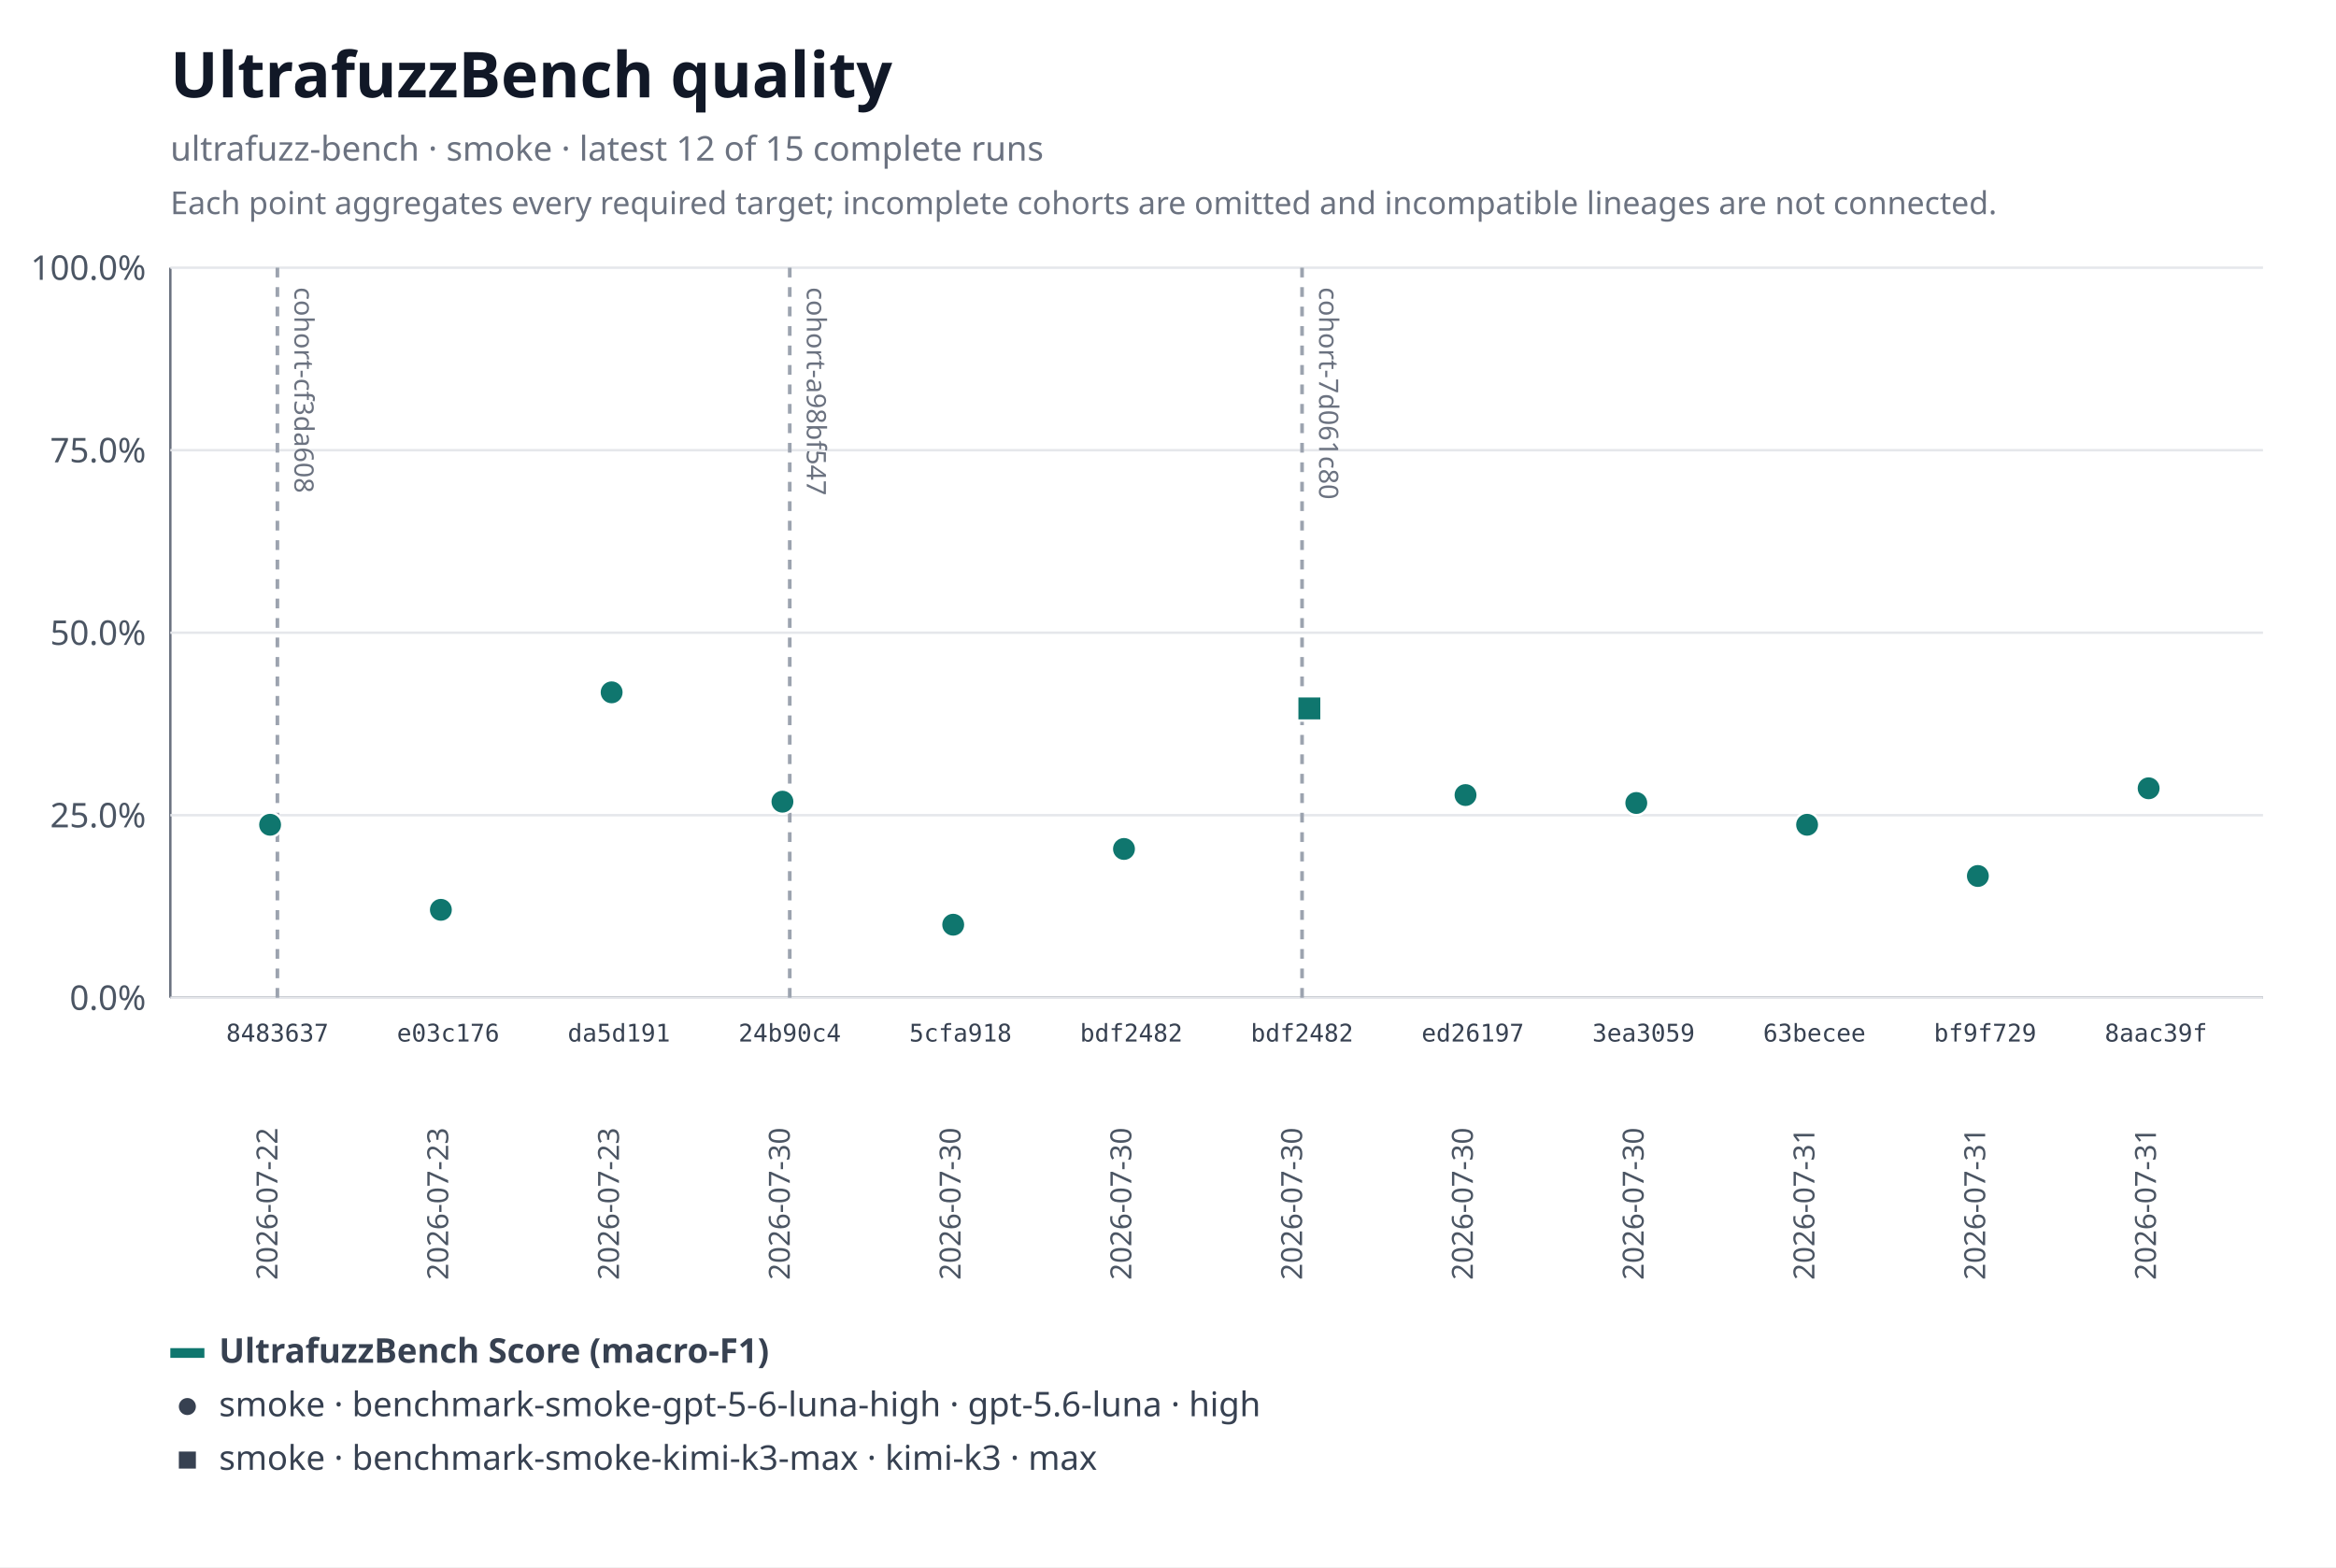
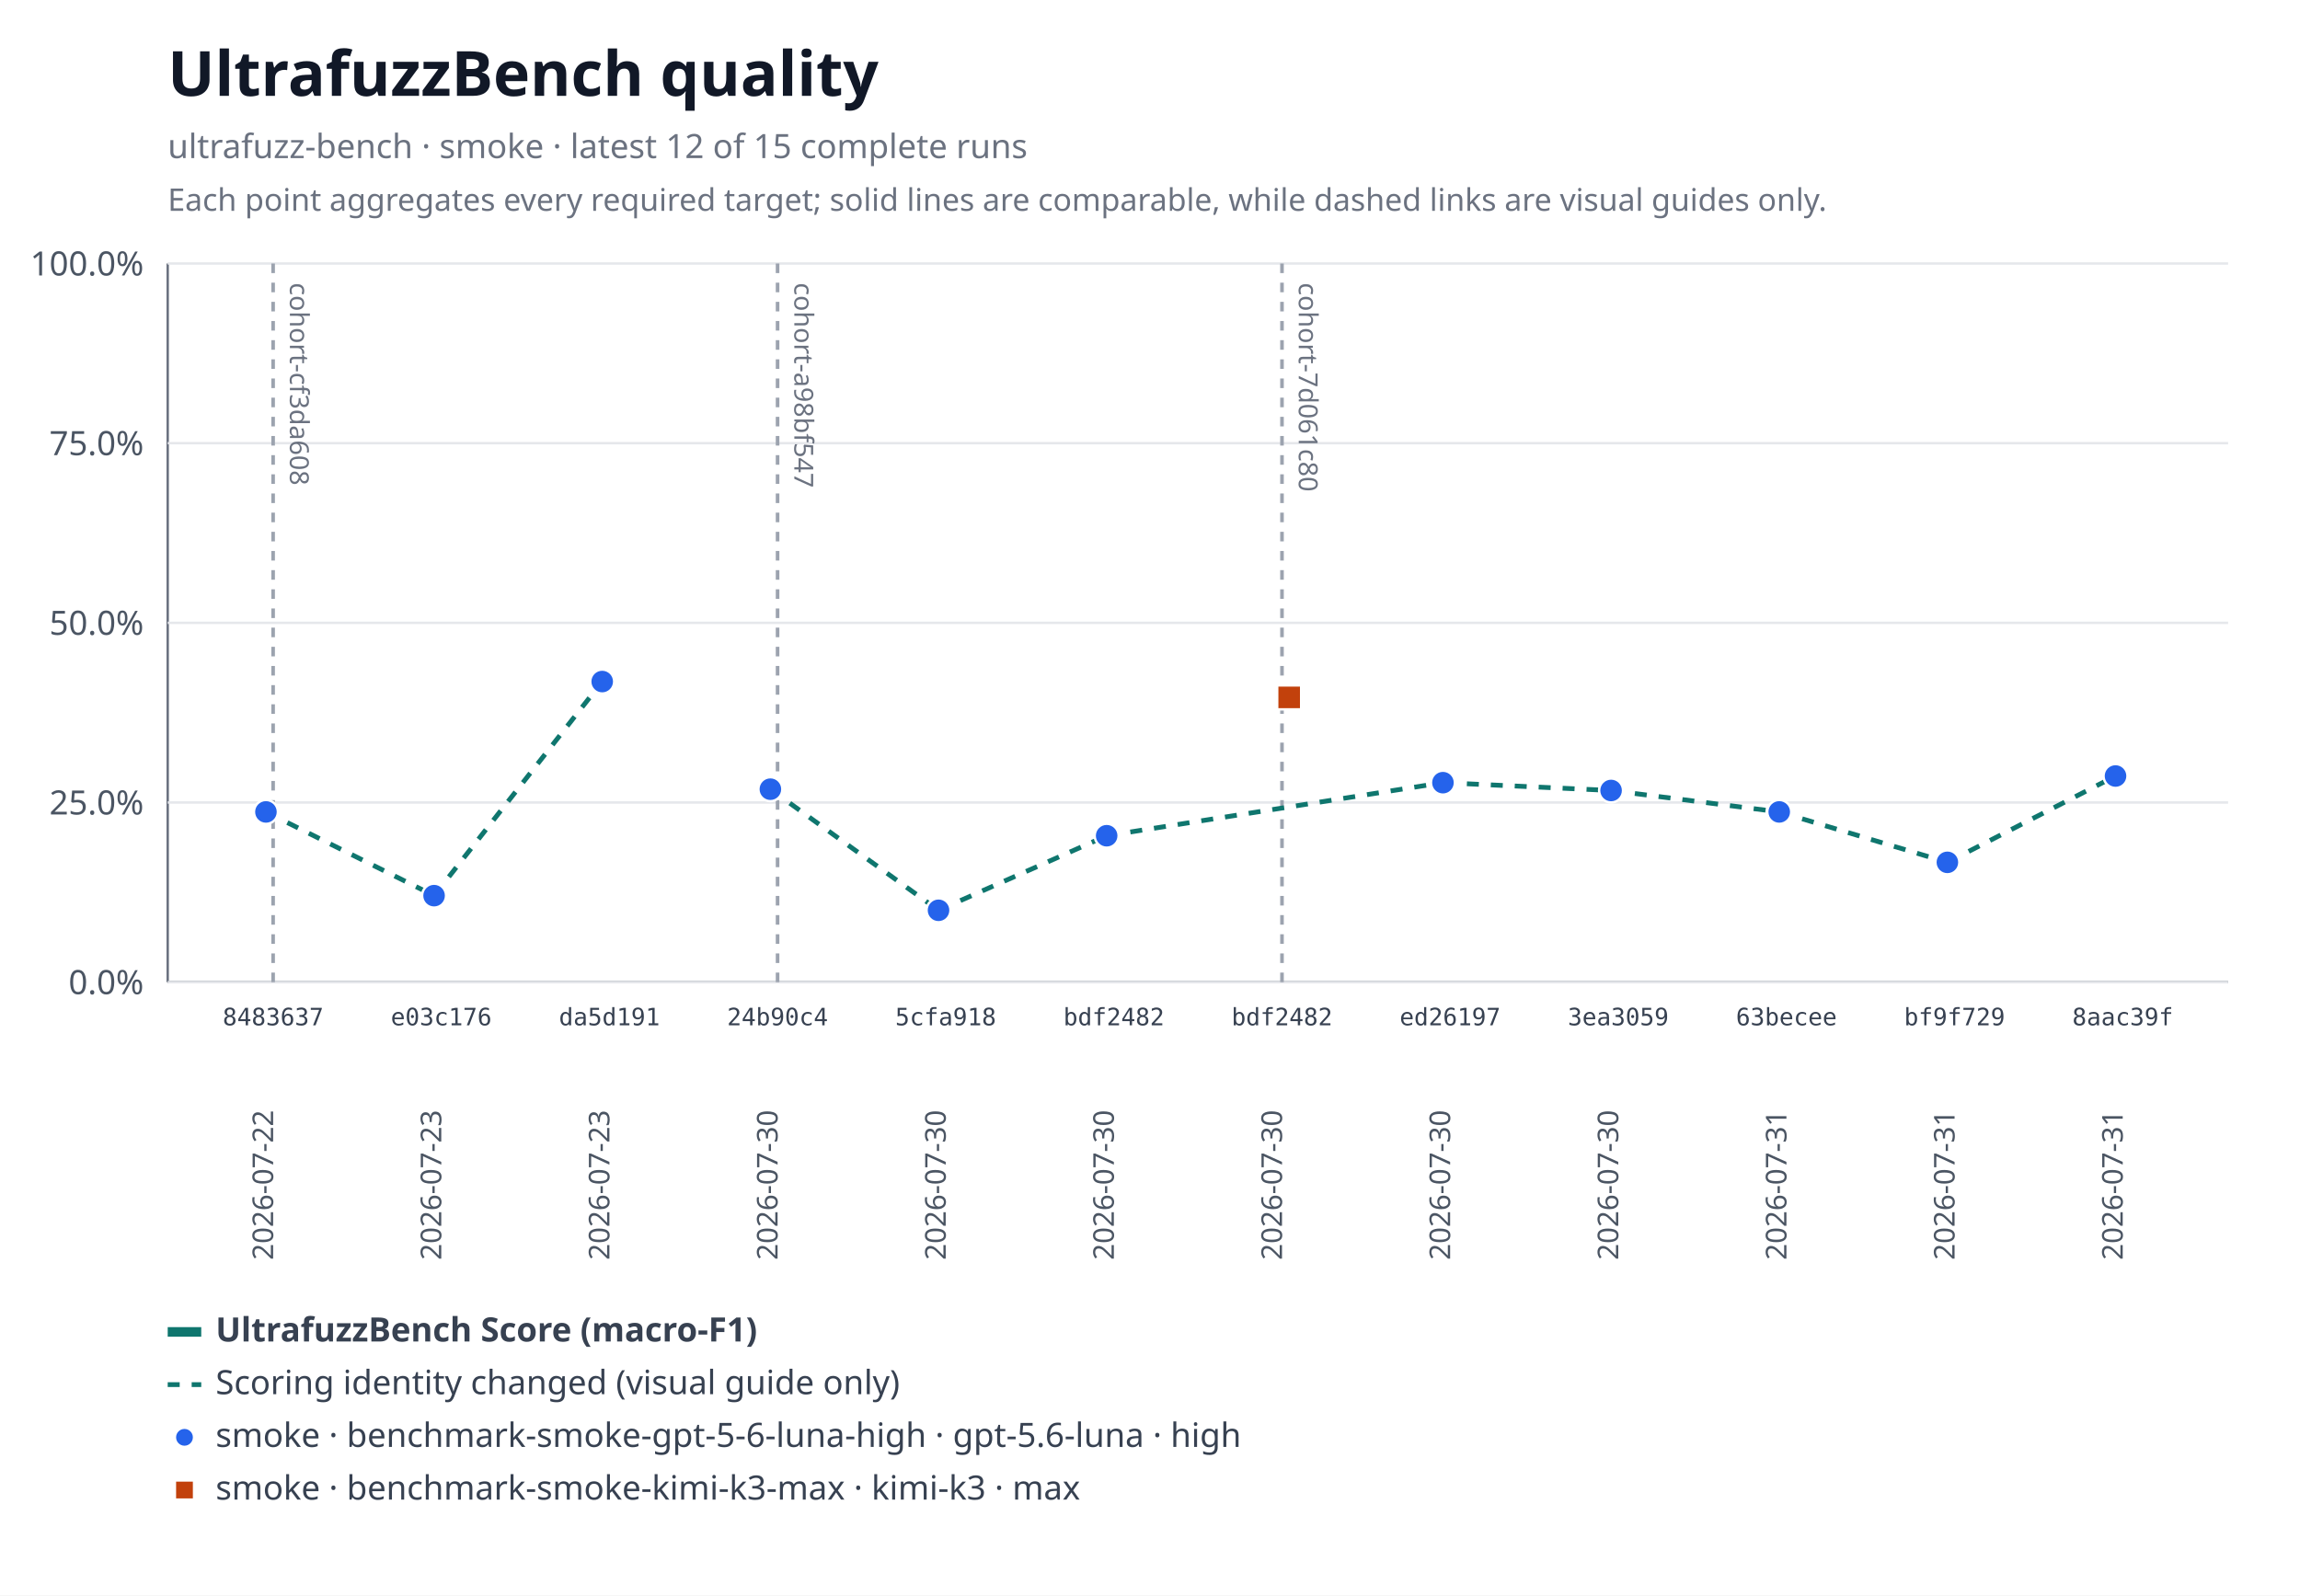
- <svg xmlns="http://www.w3.org/2000/svg" xmlns:xlink="http://www.w3.org/1999/xlink" width="960" height="644" viewBox="0 0 960 644" role="img" aria-labelledby="title desc">
-   <rect width="960" height="644" fill="#ffffff" />
+ <svg xmlns="http://www.w3.org/2000/svg" xmlns:xlink="http://www.w3.org/1999/xlink" width="960" height="666" viewBox="0 0 960 666" role="img" aria-labelledby="title desc">
+   <rect width="960" height="666" fill="#ffffff" />
  <text x="70" y="40" font-family="system-ui, sans-serif" font-size="26" font-weight="600" fill="#111827">UltrafuzzBench quality</text>
  <text x="70" y="66" font-family="system-ui, sans-serif" font-size="14" fill="#6b7280">ultrafuzz-bench · smoke · latest 12 of 15 complete runs</text>
-   <text x="70" y="88" font-family="system-ui, sans-serif" font-size="13" fill="#6b7280">Each point aggregates every required target; incomplete cohorts are omitted and incompatible lineages are not connected.</text>
+   <text x="70" y="88" font-family="system-ui, sans-serif" font-size="13" fill="#6b7280">Each point aggregates every required target; solid lines are comparable, while dashed links are visual guides only.</text>
  <line x1="70" y1="110" x2="70" y2="410" stroke="#6b7280" />
  <line x1="70" y1="410" x2="930" y2="410" stroke="#6b7280" />
  <line x1="70" y1="410" x2="930" y2="410" stroke="#e5e7eb" />
  <text x="60" y="415" text-anchor="end" font-family="system-ui, sans-serif" font-size="14" fill="#4b5563">0.0%</text>
  <line x1="70" y1="335" x2="930" y2="335" stroke="#e5e7eb" />
  <text x="60" y="340" text-anchor="end" font-family="system-ui, sans-serif" font-size="14" fill="#4b5563">25.0%</text>
  <line x1="70" y1="260" x2="930" y2="260" stroke="#e5e7eb" />
  <text x="60" y="265" text-anchor="end" font-family="system-ui, sans-serif" font-size="14" fill="#4b5563">50.0%</text>
  <line x1="70" y1="185" x2="930" y2="185" stroke="#e5e7eb" />
  <text x="60" y="190" text-anchor="end" font-family="system-ui, sans-serif" font-size="14" fill="#4b5563">75.0%</text>
  <line x1="70" y1="110" x2="930" y2="110" stroke="#e5e7eb" />
  <text x="60" y="115" text-anchor="end" font-family="system-ui, sans-serif" font-size="14" fill="#4b5563">100.0%</text>
  <g data-lineage-marker="cohort-cf3da608">
    <line x1="114" y1="110" x2="114" y2="410" stroke="#9ca3af" stroke-width="1.5" stroke-dasharray="4 4" />
    <text transform="translate(121,118) rotate(90)" text-anchor="start" font-family="system-ui, sans-serif" font-size="11" fill="#6b7280">cohort-cf3da608</text>
  </g>
  <g data-lineage-marker="cohort-a98bf547">
    <line x1="324.55" y1="110" x2="324.55" y2="410" stroke="#9ca3af" stroke-width="1.5" stroke-dasharray="4 4" />
    <text transform="translate(331.55,118) rotate(90)" text-anchor="start" font-family="system-ui, sans-serif" font-size="11" fill="#6b7280">cohort-a98bf547</text>
  </g>
  <g data-lineage-marker="cohort-7d061c80">
    <line x1="535.09" y1="110" x2="535.09" y2="410" stroke="#9ca3af" stroke-width="1.5" stroke-dasharray="4 4" />
    <text transform="translate(542.09,118) rotate(90)" text-anchor="start" font-family="system-ui, sans-serif" font-size="11" fill="#6b7280">cohort-7d061c80</text>
  </g>
+   <line data-metric="f1" data-profile="benchmark-smoke-gpt-5-6-luna-high" data-continuity="scoring-change" x1="111" y1="338.93" x2="181.18" y2="373.88" stroke="#0f766e" stroke-width="2" stroke-dasharray="5 5" />
+   <line data-metric="f1" data-profile="benchmark-smoke-gpt-5-6-luna-high" data-continuity="scoring-change" x1="181.18" y1="373.88" x2="251.36" y2="284.51" stroke="#0f766e" stroke-width="2" stroke-dasharray="5 5" />
+   <line data-metric="f1" data-profile="benchmark-smoke-gpt-5-6-luna-high" data-continuity="scoring-change" x1="321.55" y1="329.44" x2="391.73" y2="380" stroke="#0f766e" stroke-width="2" stroke-dasharray="5 5" />
+   <line data-metric="f1" data-profile="benchmark-smoke-gpt-5-6-luna-high" data-continuity="scoring-change" x1="391.73" y1="380" x2="461.91" y2="348.87" stroke="#0f766e" stroke-width="2" stroke-dasharray="5 5" />
+   <line data-metric="f1" data-profile="benchmark-smoke-gpt-5-6-luna-high" data-continuity="scoring-change" x1="461.91" y1="348.87" x2="602.27" y2="326.72" stroke="#0f766e" stroke-width="2" stroke-dasharray="5 5" />
+   <line data-metric="f1" data-profile="benchmark-smoke-gpt-5-6-luna-high" data-continuity="scoring-change" x1="602.27" y1="326.72" x2="672.45" y2="329.98" stroke="#0f766e" stroke-width="2" stroke-dasharray="5 5" />
+   <line data-metric="f1" data-profile="benchmark-smoke-gpt-5-6-luna-high" data-continuity="scoring-change" x1="672.45" y1="329.98" x2="742.64" y2="338.93" stroke="#0f766e" stroke-width="2" stroke-dasharray="5 5" />
+   <line data-metric="f1" data-profile="benchmark-smoke-gpt-5-6-luna-high" data-continuity="scoring-change" x1="742.64" y1="338.93" x2="812.82" y2="359.98" stroke="#0f766e" stroke-width="2" stroke-dasharray="5 5" />
+   <line data-metric="f1" data-profile="benchmark-smoke-gpt-5-6-luna-high" data-continuity="scoring-change" x1="812.82" y1="359.98" x2="883" y2="323.94" stroke="#0f766e" stroke-width="2" stroke-dasharray="5 5" />
  <a href="https://github.com/monad-developers/ultrafuzz/commit/84836379f09e6e84ff0da059f7e26a2a38e4cc98" xlink:href="https://github.com/monad-developers/ultrafuzz/commit/84836379f09e6e84ff0da059f7e26a2a38e4cc98">
-     <circle data-metric="f1" data-profile="benchmark-smoke-gpt-5-6-luna-high" fill="#0f766e" stroke="#ffffff" stroke-width="1" cx="111" cy="338.93" r="5" />
+     <circle data-metric="f1" data-profile="benchmark-smoke-gpt-5-6-luna-high" fill="#2563eb" stroke="#ffffff" stroke-width="1" cx="111" cy="338.93" r="5" />
  </a>
  <a href="https://github.com/monad-developers/ultrafuzz/commit/e03c176587f695fe711b8123f88c2cbbcfca36af" xlink:href="https://github.com/monad-developers/ultrafuzz/commit/e03c176587f695fe711b8123f88c2cbbcfca36af">
-     <circle data-metric="f1" data-profile="benchmark-smoke-gpt-5-6-luna-high" fill="#0f766e" stroke="#ffffff" stroke-width="1" cx="181.18" cy="373.88" r="5" />
+     <circle data-metric="f1" data-profile="benchmark-smoke-gpt-5-6-luna-high" fill="#2563eb" stroke="#ffffff" stroke-width="1" cx="181.18" cy="373.88" r="5" />
  </a>
  <a href="https://github.com/monad-developers/ultrafuzz/commit/da5d191b03f61b4e07149c10d29bbd7542511889" xlink:href="https://github.com/monad-developers/ultrafuzz/commit/da5d191b03f61b4e07149c10d29bbd7542511889">
-     <circle data-metric="f1" data-profile="benchmark-smoke-gpt-5-6-luna-high" fill="#0f766e" stroke="#ffffff" stroke-width="1" cx="251.36" cy="284.51" r="5" />
+     <circle data-metric="f1" data-profile="benchmark-smoke-gpt-5-6-luna-high" fill="#2563eb" stroke="#ffffff" stroke-width="1" cx="251.36" cy="284.51" r="5" />
  </a>
  <a href="https://github.com/monad-developers/ultrafuzz/commit/24b90c4d2a03ece561b3b1b988cfa2508c088013" xlink:href="https://github.com/monad-developers/ultrafuzz/commit/24b90c4d2a03ece561b3b1b988cfa2508c088013">
-     <circle data-metric="f1" data-profile="benchmark-smoke-gpt-5-6-luna-high" fill="#0f766e" stroke="#ffffff" stroke-width="1" cx="321.55" cy="329.44" r="5" />
+     <circle data-metric="f1" data-profile="benchmark-smoke-gpt-5-6-luna-high" fill="#2563eb" stroke="#ffffff" stroke-width="1" cx="321.55" cy="329.44" r="5" />
  </a>
  <a href="https://github.com/monad-developers/ultrafuzz/commit/5cfa918db7448aeb92b6b8aa66f687a9359b71e6" xlink:href="https://github.com/monad-developers/ultrafuzz/commit/5cfa918db7448aeb92b6b8aa66f687a9359b71e6">
-     <circle data-metric="f1" data-profile="benchmark-smoke-gpt-5-6-luna-high" fill="#0f766e" stroke="#ffffff" stroke-width="1" cx="391.73" cy="380" r="5" />
+     <circle data-metric="f1" data-profile="benchmark-smoke-gpt-5-6-luna-high" fill="#2563eb" stroke="#ffffff" stroke-width="1" cx="391.73" cy="380" r="5" />
  </a>
  <a href="https://github.com/monad-developers/ultrafuzz/commit/bdf2482db2ad359aa9b48775e73206fa37f32278" xlink:href="https://github.com/monad-developers/ultrafuzz/commit/bdf2482db2ad359aa9b48775e73206fa37f32278">
-     <circle data-metric="f1" data-profile="benchmark-smoke-gpt-5-6-luna-high" fill="#0f766e" stroke="#ffffff" stroke-width="1" cx="461.91" cy="348.87" r="5" />
+     <circle data-metric="f1" data-profile="benchmark-smoke-gpt-5-6-luna-high" fill="#2563eb" stroke="#ffffff" stroke-width="1" cx="461.91" cy="348.87" r="5" />
  </a>
  <a href="https://github.com/monad-developers/ultrafuzz/commit/ed26197c6c6cf5c7d21e35b9f2c9f5cb85fcac8e" xlink:href="https://github.com/monad-developers/ultrafuzz/commit/ed26197c6c6cf5c7d21e35b9f2c9f5cb85fcac8e">
-     <circle data-metric="f1" data-profile="benchmark-smoke-gpt-5-6-luna-high" fill="#0f766e" stroke="#ffffff" stroke-width="1" cx="602.27" cy="326.72" r="5" />
+     <circle data-metric="f1" data-profile="benchmark-smoke-gpt-5-6-luna-high" fill="#2563eb" stroke="#ffffff" stroke-width="1" cx="602.27" cy="326.72" r="5" />
  </a>
  <a href="https://github.com/monad-developers/ultrafuzz/commit/3ea30591805bdb0dda96ae56efa08419e7b4a506" xlink:href="https://github.com/monad-developers/ultrafuzz/commit/3ea30591805bdb0dda96ae56efa08419e7b4a506">
-     <circle data-metric="f1" data-profile="benchmark-smoke-gpt-5-6-luna-high" fill="#0f766e" stroke="#ffffff" stroke-width="1" cx="672.45" cy="329.98" r="5" />
+     <circle data-metric="f1" data-profile="benchmark-smoke-gpt-5-6-luna-high" fill="#2563eb" stroke="#ffffff" stroke-width="1" cx="672.45" cy="329.98" r="5" />
  </a>
  <a href="https://github.com/monad-developers/ultrafuzz/commit/63becee294476e3e750a79163c01634138b94282" xlink:href="https://github.com/monad-developers/ultrafuzz/commit/63becee294476e3e750a79163c01634138b94282">
-     <circle data-metric="f1" data-profile="benchmark-smoke-gpt-5-6-luna-high" fill="#0f766e" stroke="#ffffff" stroke-width="1" cx="742.64" cy="338.93" r="5" />
+     <circle data-metric="f1" data-profile="benchmark-smoke-gpt-5-6-luna-high" fill="#2563eb" stroke="#ffffff" stroke-width="1" cx="742.64" cy="338.93" r="5" />
  </a>
  <a href="https://github.com/monad-developers/ultrafuzz/commit/bf9f729656bd4d2b0e8860c560cc3a1716a3dca0" xlink:href="https://github.com/monad-developers/ultrafuzz/commit/bf9f729656bd4d2b0e8860c560cc3a1716a3dca0">
-     <circle data-metric="f1" data-profile="benchmark-smoke-gpt-5-6-luna-high" fill="#0f766e" stroke="#ffffff" stroke-width="1" cx="812.82" cy="359.98" r="5" />
+     <circle data-metric="f1" data-profile="benchmark-smoke-gpt-5-6-luna-high" fill="#2563eb" stroke="#ffffff" stroke-width="1" cx="812.82" cy="359.98" r="5" />
  </a>
  <a href="https://github.com/monad-developers/ultrafuzz/commit/8aac39f661655f98f6e9ba2be71c079d650e2223" xlink:href="https://github.com/monad-developers/ultrafuzz/commit/8aac39f661655f98f6e9ba2be71c079d650e2223">
-     <circle data-metric="f1" data-profile="benchmark-smoke-gpt-5-6-luna-high" fill="#0f766e" stroke="#ffffff" stroke-width="1" cx="883" cy="323.94" r="5" />
+     <circle data-metric="f1" data-profile="benchmark-smoke-gpt-5-6-luna-high" fill="#2563eb" stroke="#ffffff" stroke-width="1" cx="883" cy="323.94" r="5" />
  </a>
  <a href="https://github.com/monad-developers/ultrafuzz/commit/bdf2482db2ad359aa9b48775e73206fa37f32278" xlink:href="https://github.com/monad-developers/ultrafuzz/commit/bdf2482db2ad359aa9b48775e73206fa37f32278">
-     <rect data-metric="f1" data-profile="benchmark-smoke-kimi-k3-max" fill="#0f766e" stroke="#ffffff" stroke-width="1" x="533.09" y="286.12" width="10" height="10" />
+     <rect data-metric="f1" data-profile="benchmark-smoke-kimi-k3-max" fill="#c2410c" stroke="#ffffff" stroke-width="1" x="533.09" y="286.12" width="10" height="10" />
  </a>
  <text x="114" y="428" text-anchor="middle" font-family="ui-monospace, monospace" font-size="10" fill="#374151">8483637</text>
  <text transform="translate(114,526) rotate(-90)" text-anchor="start" font-family="system-ui, sans-serif" font-size="12" fill="#4b5563">2026-07-22</text>
  <text x="184.18" y="428" text-anchor="middle" font-family="ui-monospace, monospace" font-size="10" fill="#374151">e03c176</text>
  <text transform="translate(184.18,526) rotate(-90)" text-anchor="start" font-family="system-ui, sans-serif" font-size="12" fill="#4b5563">2026-07-23</text>
  <text x="254.36" y="428" text-anchor="middle" font-family="ui-monospace, monospace" font-size="10" fill="#374151">da5d191</text>
  <text transform="translate(254.36,526) rotate(-90)" text-anchor="start" font-family="system-ui, sans-serif" font-size="12" fill="#4b5563">2026-07-23</text>
  <text x="324.55" y="428" text-anchor="middle" font-family="ui-monospace, monospace" font-size="10" fill="#374151">24b90c4</text>
  <text transform="translate(324.55,526) rotate(-90)" text-anchor="start" font-family="system-ui, sans-serif" font-size="12" fill="#4b5563">2026-07-30</text>
  <text x="394.73" y="428" text-anchor="middle" font-family="ui-monospace, monospace" font-size="10" fill="#374151">5cfa918</text>
  <text transform="translate(394.73,526) rotate(-90)" text-anchor="start" font-family="system-ui, sans-serif" font-size="12" fill="#4b5563">2026-07-30</text>
  <text x="464.91" y="428" text-anchor="middle" font-family="ui-monospace, monospace" font-size="10" fill="#374151">bdf2482</text>
  <text transform="translate(464.91,526) rotate(-90)" text-anchor="start" font-family="system-ui, sans-serif" font-size="12" fill="#4b5563">2026-07-30</text>
  <text x="535.09" y="428" text-anchor="middle" font-family="ui-monospace, monospace" font-size="10" fill="#374151">bdf2482</text>
  <text transform="translate(535.09,526) rotate(-90)" text-anchor="start" font-family="system-ui, sans-serif" font-size="12" fill="#4b5563">2026-07-30</text>
  <text x="605.27" y="428" text-anchor="middle" font-family="ui-monospace, monospace" font-size="10" fill="#374151">ed26197</text>
  <text transform="translate(605.27,526) rotate(-90)" text-anchor="start" font-family="system-ui, sans-serif" font-size="12" fill="#4b5563">2026-07-30</text>
  <text x="675.45" y="428" text-anchor="middle" font-family="ui-monospace, monospace" font-size="10" fill="#374151">3ea3059</text>
  <text transform="translate(675.45,526) rotate(-90)" text-anchor="start" font-family="system-ui, sans-serif" font-size="12" fill="#4b5563">2026-07-30</text>
  <text x="745.64" y="428" text-anchor="middle" font-family="ui-monospace, monospace" font-size="10" fill="#374151">63becee</text>
  <text transform="translate(745.64,526) rotate(-90)" text-anchor="start" font-family="system-ui, sans-serif" font-size="12" fill="#4b5563">2026-07-31</text>
  <text x="815.82" y="428" text-anchor="middle" font-family="ui-monospace, monospace" font-size="10" fill="#374151">bf9f729</text>
  <text transform="translate(815.82,526) rotate(-90)" text-anchor="start" font-family="system-ui, sans-serif" font-size="12" fill="#4b5563">2026-07-31</text>
  <text x="886" y="428" text-anchor="middle" font-family="ui-monospace, monospace" font-size="10" fill="#374151">8aac39f</text>
  <text transform="translate(886,526) rotate(-90)" text-anchor="start" font-family="system-ui, sans-serif" font-size="12" fill="#4b5563">2026-07-31</text>
  <line x1="70" y1="556" x2="84" y2="556" stroke="#0f766e" stroke-width="4" />
  <text x="90" y="560" font-family="system-ui, sans-serif" font-size="14" font-weight="600" fill="#374151">UltrafuzzBench Score (macro-F1)</text>
-   <circle fill="#374151" stroke="#ffffff" stroke-width="1" cx="77" cy="578" r="4" />
-   <text x="90" y="582" font-family="system-ui, sans-serif" font-size="14" fill="#374151">smoke · benchmark-smoke-gpt-5-6-luna-high · gpt-5.6-luna · high</text>
-   <rect fill="#374151" stroke="#ffffff" stroke-width="1" x="73" y="596" width="8" height="8" />
-   <text x="90" y="604" font-family="system-ui, sans-serif" font-size="14" fill="#374151">smoke · benchmark-smoke-kimi-k3-max · kimi-k3 · max</text>
+   <line x1="70" y1="578" x2="84" y2="578" stroke="#0f766e" stroke-width="2" stroke-dasharray="5 5" />
+   <text x="90" y="582" font-family="system-ui, sans-serif" font-size="14" fill="#374151">Scoring identity changed (visual guide only)</text>
+   <circle fill="#2563eb" stroke="#ffffff" stroke-width="1" cx="77" cy="600" r="4" />
+   <text x="90" y="604" font-family="system-ui, sans-serif" font-size="14" fill="#374151">smoke · benchmark-smoke-gpt-5-6-luna-high · gpt-5.6-luna · high</text>
+   <rect fill="#c2410c" stroke="#ffffff" stroke-width="1" x="73" y="618" width="8" height="8" />
+   <text x="90" y="626" font-family="system-ui, sans-serif" font-size="14" fill="#374151">smoke · benchmark-smoke-kimi-k3-max · kimi-k3 · max</text>
</svg>
